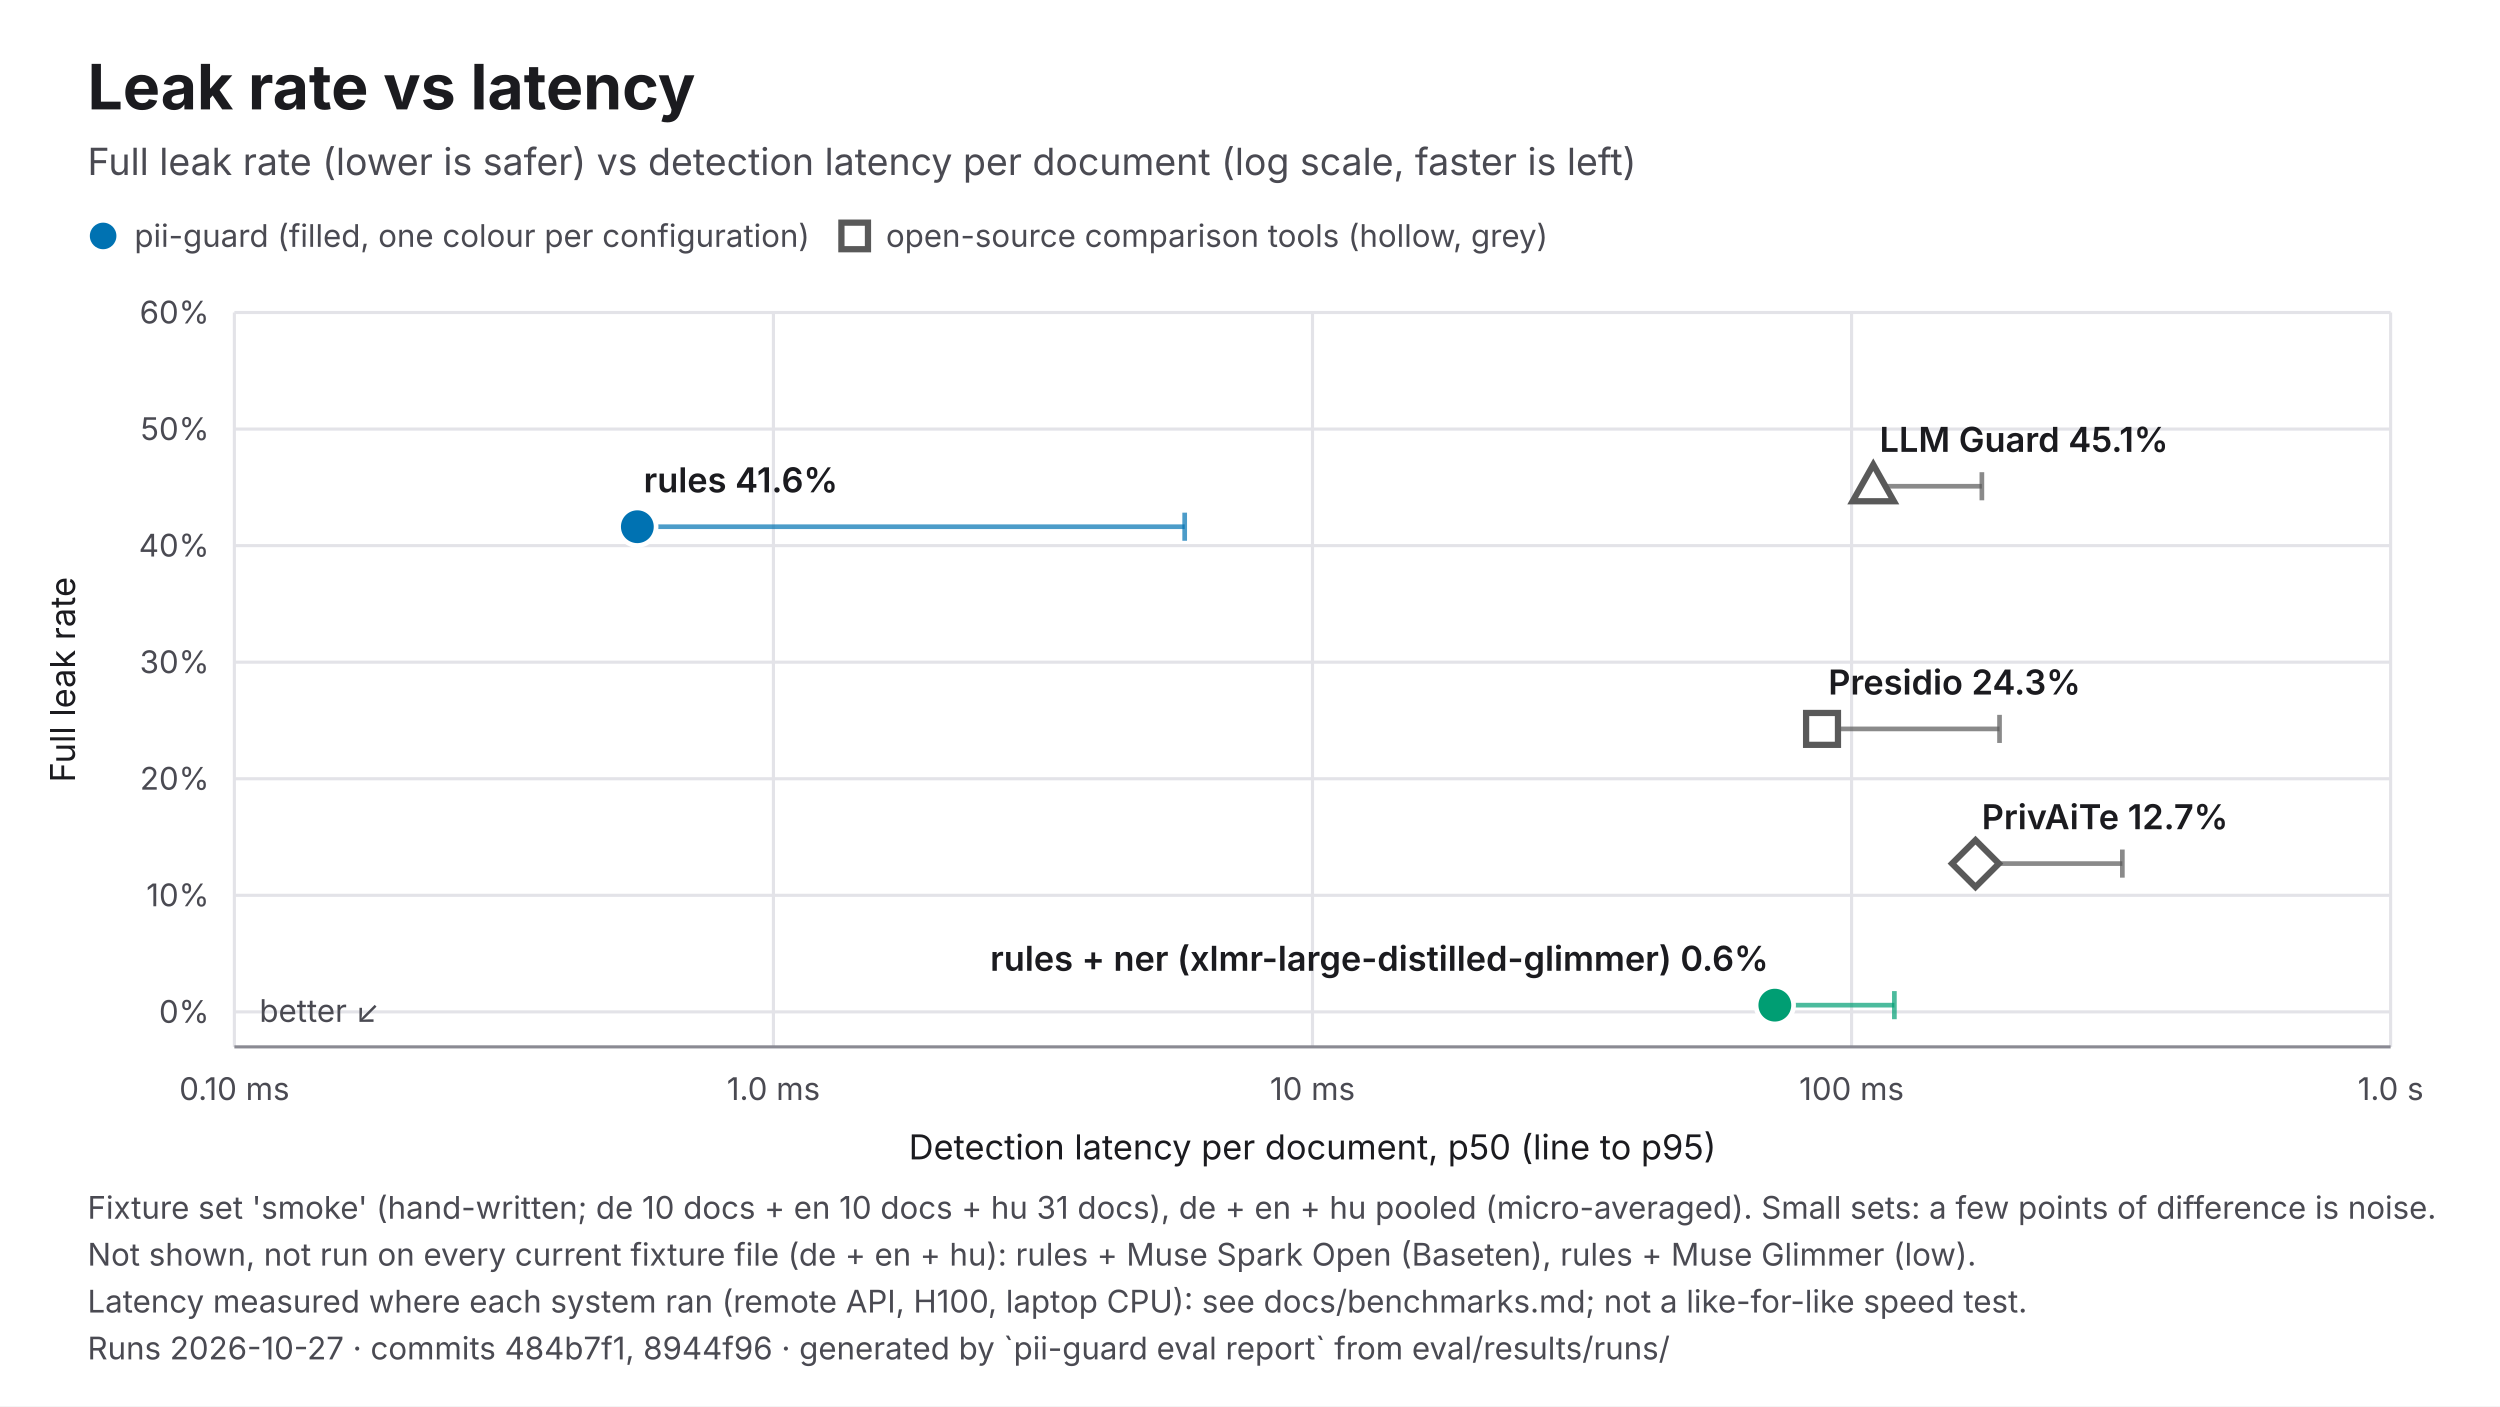
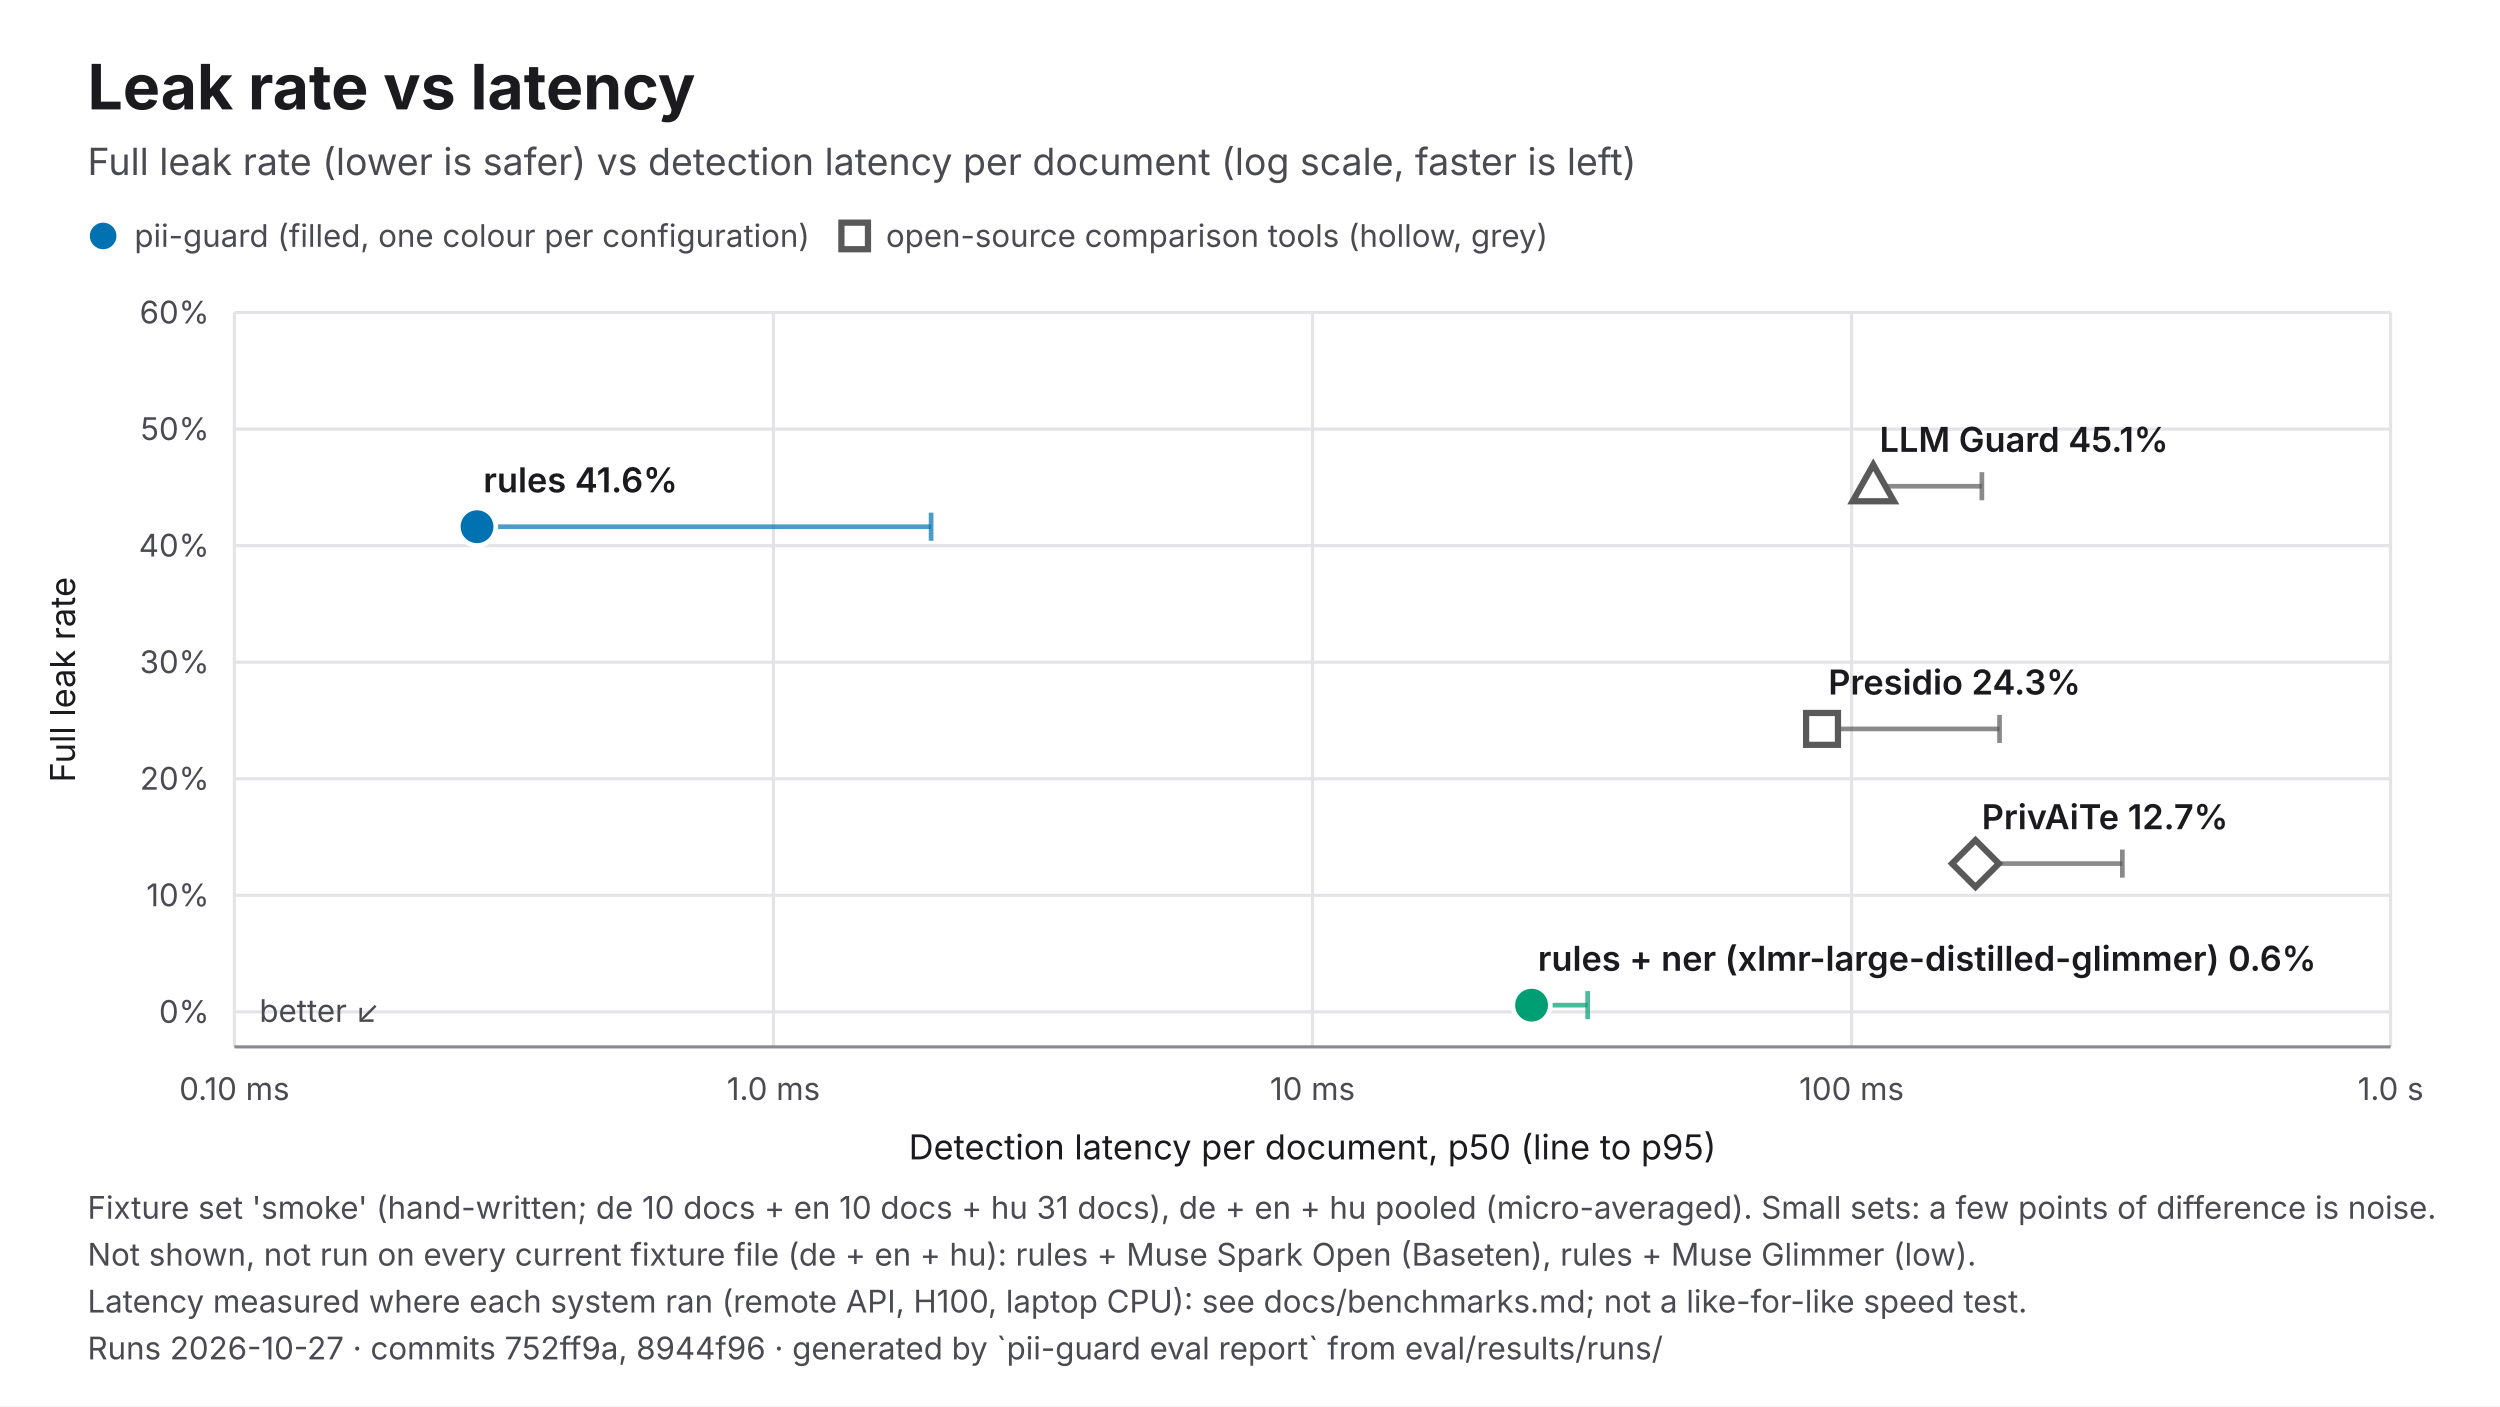
<svg xmlns="http://www.w3.org/2000/svg" viewBox="0 0 1600 900" width="1600" height="900" role="img" aria-labelledby="t d" font-family="Inter, 'Helvetica Neue', Helvetica, Arial, sans-serif">
  <rect width="1600" height="900" fill="#FFFFFF" />
  <text x="56" y="70" font-size="40" fill="#1B1B1F" font-weight="700">Leak rate vs latency</text>
  <text x="56" y="112" font-size="24" fill="#4A4A52">Full leak rate (lower is safer) vs detection latency per document (log scale, faster is left)</text>
  <line x1="150" y1="647.6" x2="1530" y2="647.6" stroke="#E3E3E8" stroke-width="2" />
  <text x="134" y="654.6" font-size="20" fill="#4A4A52" text-anchor="end">0%</text>
  <line x1="150" y1="573" x2="1530" y2="573" stroke="#E3E3E8" stroke-width="2" />
  <text x="134" y="580" font-size="20" fill="#4A4A52" text-anchor="end">10%</text>
  <line x1="150" y1="498.4" x2="1530" y2="498.4" stroke="#E3E3E8" stroke-width="2" />
  <text x="134" y="505.4" font-size="20" fill="#4A4A52" text-anchor="end">20%</text>
  <line x1="150" y1="423.8" x2="1530" y2="423.8" stroke="#E3E3E8" stroke-width="2" />
  <text x="134" y="430.8" font-size="20" fill="#4A4A52" text-anchor="end">30%</text>
  <line x1="150" y1="349.2" x2="1530" y2="349.2" stroke="#E3E3E8" stroke-width="2" />
  <text x="134" y="356.2" font-size="20" fill="#4A4A52" text-anchor="end">40%</text>
  <line x1="150" y1="274.6" x2="1530" y2="274.6" stroke="#E3E3E8" stroke-width="2" />
  <text x="134" y="281.6" font-size="20" fill="#4A4A52" text-anchor="end">50%</text>
  <line x1="150" y1="200" x2="1530" y2="200" stroke="#E3E3E8" stroke-width="2" />
  <text x="134" y="207" font-size="20" fill="#4A4A52" text-anchor="end">60%</text>
  <line x1="150" y1="200" x2="150" y2="670" stroke="#E3E3E8" stroke-width="2" />
  <text x="150" y="704" font-size="20" fill="#4A4A52" text-anchor="middle">0.10 ms</text>
  <line x1="495" y1="200" x2="495" y2="670" stroke="#E3E3E8" stroke-width="2" />
  <text x="495" y="704" font-size="20" fill="#4A4A52" text-anchor="middle">1.0 ms</text>
  <line x1="840" y1="200" x2="840" y2="670" stroke="#E3E3E8" stroke-width="2" />
  <text x="840" y="704" font-size="20" fill="#4A4A52" text-anchor="middle">10 ms</text>
  <line x1="1185" y1="200" x2="1185" y2="670" stroke="#E3E3E8" stroke-width="2" />
  <text x="1185" y="704" font-size="20" fill="#4A4A52" text-anchor="middle">100 ms</text>
  <line x1="1530" y1="200" x2="1530" y2="670" stroke="#E3E3E8" stroke-width="2" />
  <text x="1530" y="704" font-size="20" fill="#4A4A52" text-anchor="middle">1.0 s</text>
  <line x1="150" y1="670" x2="1530" y2="670" stroke="#8A8A93" stroke-width="2" />
  <text x="840" y="742" font-size="22" fill="#1B1B1F" text-anchor="middle">Detection latency per document, p50 (line to p95)</text>
  <text x="48" y="435" font-size="22" fill="#1B1B1F" text-anchor="middle" transform="rotate(-90 48 435)">Full leak rate</text>
  <text x="166" y="654" font-size="20" fill="#4A4A52">better ↙</text>
-   <line x1="407.9" y1="337.1" x2="758.2" y2="337.1" stroke="#0072B2" stroke-width="3" opacity="0.7" />
-   <line x1="758.2" y1="328.1" x2="758.2" y2="346.1" stroke="#0072B2" stroke-width="3" opacity="0.7" />
-   <line x1="1135.9" y1="643.3" x2="1212.4" y2="643.3" stroke="#009E73" stroke-width="3" opacity="0.7" />
-   <line x1="1212.4" y1="634.3" x2="1212.4" y2="652.3" stroke="#009E73" stroke-width="3" opacity="0.7" />
+   <line x1="305.3" y1="337.1" x2="595.9" y2="337.1" stroke="#0072B2" stroke-width="3" opacity="0.7" />
+   <line x1="595.9" y1="328.1" x2="595.9" y2="346.1" stroke="#0072B2" stroke-width="3" opacity="0.7" />
+   <line x1="980.2" y1="643.3" x2="1016.1" y2="643.3" stroke="#009E73" stroke-width="3" opacity="0.7" />
+   <line x1="1016.1" y1="634.3" x2="1016.1" y2="652.3" stroke="#009E73" stroke-width="3" opacity="0.7" />
  <line x1="1166.1" y1="466.5" x2="1279.7" y2="466.5" stroke="#595959" stroke-width="3" opacity="0.7" />
  <line x1="1279.7" y1="457.5" x2="1279.7" y2="475.5" stroke="#595959" stroke-width="3" opacity="0.7" />
  <line x1="1198.9" y1="311.2" x2="1268.4" y2="311.2" stroke="#595959" stroke-width="3" opacity="0.7" />
  <line x1="1268.4" y1="302.2" x2="1268.4" y2="320.2" stroke="#595959" stroke-width="3" opacity="0.7" />
  <line x1="1264.3" y1="552.7" x2="1358.3" y2="552.7" stroke="#595959" stroke-width="3" opacity="0.7" />
  <line x1="1358.3" y1="543.7" x2="1358.3" y2="561.7" stroke="#595959" stroke-width="3" opacity="0.7" />
-   <circle cx="407.9" cy="337.1" r="12" fill="#0072B2" stroke="#FFFFFF" stroke-width="3" />
-   <text x="411.9" y="315.1" font-size="22" fill="#1B1B1F" font-weight="600">rules 41.6%</text>
-   <circle cx="1135.9" cy="643.3" r="12" fill="#009E73" stroke="#FFFFFF" stroke-width="3" />
-   <text x="1131.9" y="621.3" font-size="22" fill="#1B1B1F" text-anchor="end" font-weight="600">rules + ner (xlmr-large-distilled-glimmer) 0.6%</text>
+   <circle cx="305.3" cy="337.1" r="12" fill="#0072B2" stroke="#FFFFFF" stroke-width="3" />
+   <text x="309.3" y="315.1" font-size="22" fill="#1B1B1F" font-weight="600">rules 41.6%</text>
+   <circle cx="980.2" cy="643.3" r="12" fill="#009E73" stroke="#FFFFFF" stroke-width="3" />
+   <text x="984.2" y="621.3" font-size="22" fill="#1B1B1F" font-weight="600">rules + ner (xlmr-large-distilled-glimmer) 0.6%</text>
  <rect x="1155.9" y="456.3" width="20.4" height="20.4" fill="#FFFFFF" stroke="#595959" stroke-width="4" />
  <text x="1170.1" y="444.5" font-size="22" fill="#1B1B1F" font-weight="600">Presidio 24.3%</text>
  <polygon points="1198.9,297.4 1212.1,320.8 1185.7,320.8" fill="#FFFFFF" stroke="#595959" stroke-width="4" />
  <text x="1202.9" y="289.2" font-size="22" fill="#1B1B1F" font-weight="600">LLM Guard 45.1%</text>
  <polygon points="1264.3,537.7 1279.3,552.7 1264.3,567.7 1249.3,552.7" fill="#FFFFFF" stroke="#595959" stroke-width="4" />
  <text x="1268.3" y="530.7" font-size="22" fill="#1B1B1F" font-weight="600">PrivAiTe 12.7%</text>
  <circle cx="66" cy="151" r="10" fill="#0072B2" stroke="#FFFFFF" stroke-width="3" />
  <text x="86" y="158" font-size="20" fill="#4A4A52">pii-guard (filled, one colour per configuration)</text>
  <rect x="538.5" y="142.5" width="17" height="17" fill="#FFFFFF" stroke="#595959" stroke-width="4" />
  <text x="567" y="158" font-size="20" fill="#4A4A52">open-source comparison tools (hollow, grey)</text>
  <text x="56" y="780" font-size="20" fill="#4A4A52">Fixture set 'smoke' (hand-written; de 10 docs + en 10 docs + hu 31 docs), de + en + hu pooled (micro-averaged). Small sets: a few points of difference is noise.</text>
  <text x="56" y="810" font-size="20" fill="#4A4A52">Not shown, not run on every current fixture file (de + en + hu): rules + Muse Spark Open (Baseten), rules + Muse Glimmer (low).</text>
  <text x="56" y="840" font-size="20" fill="#4A4A52">Latency measured where each system ran (remote API, H100, laptop CPU): see docs/benchmarks.md; not a like-for-like speed test.</text>
-   <text x="56" y="870" font-size="20" fill="#4A4A52">Runs 2026-10-27 · commits 484b7f1, 8944f96 · generated by `pii-guard eval report` from eval/results/runs/</text>
+   <text x="56" y="870" font-size="20" fill="#4A4A52">Runs 2026-10-27 · commits 752ff9a, 8944f96 · generated by `pii-guard eval report` from eval/results/runs/</text>
</svg>
